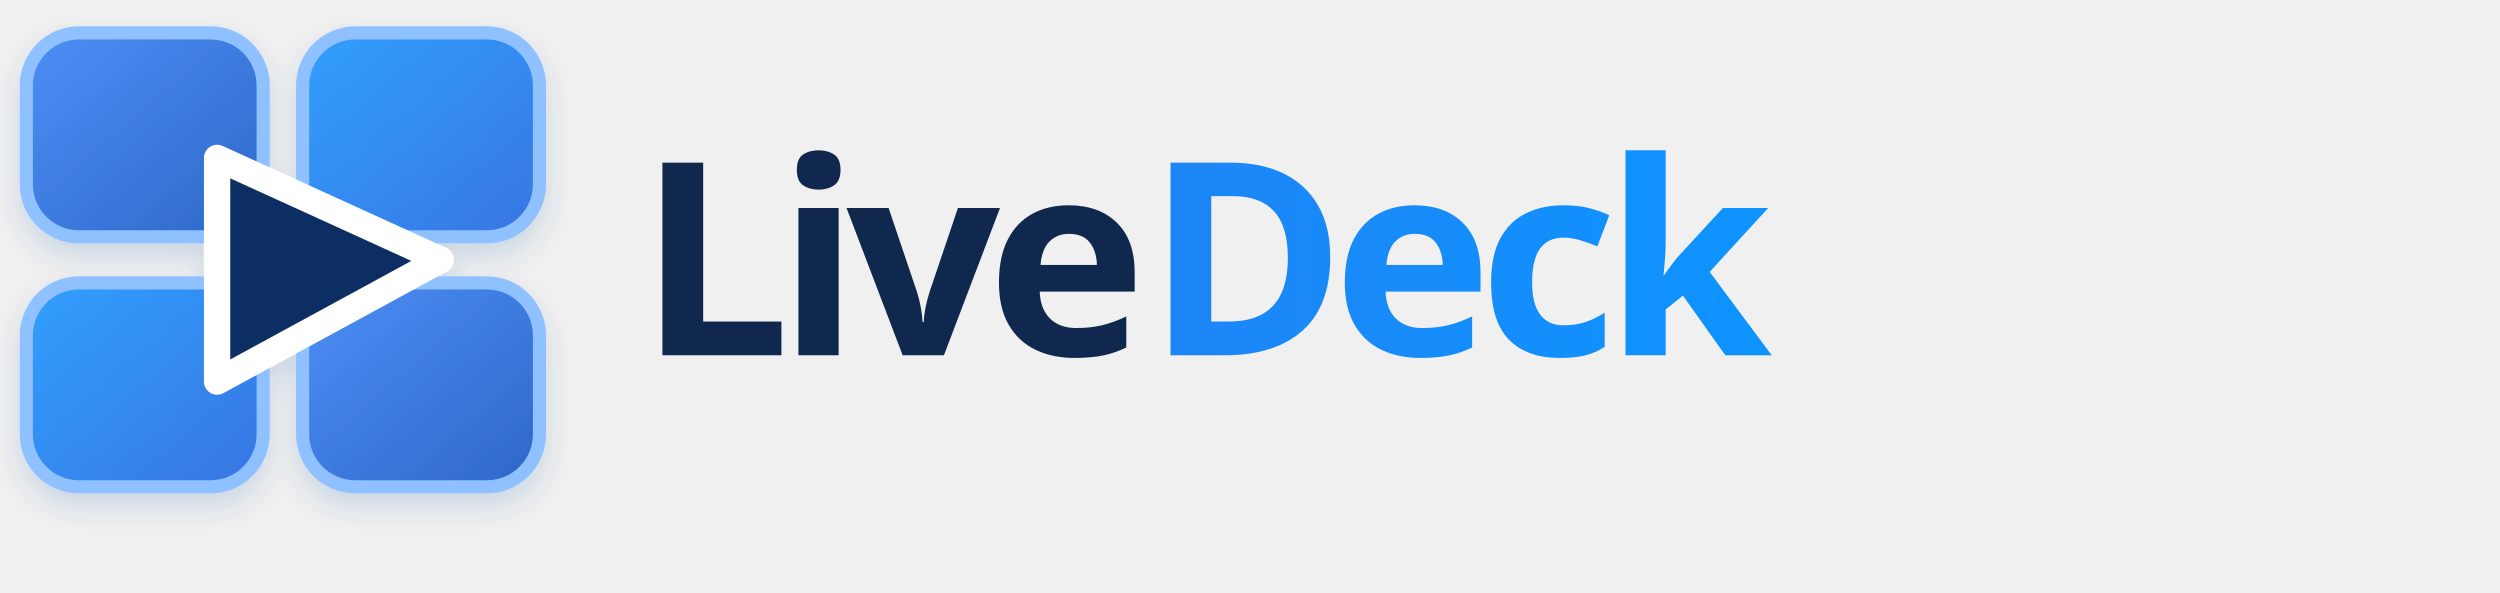
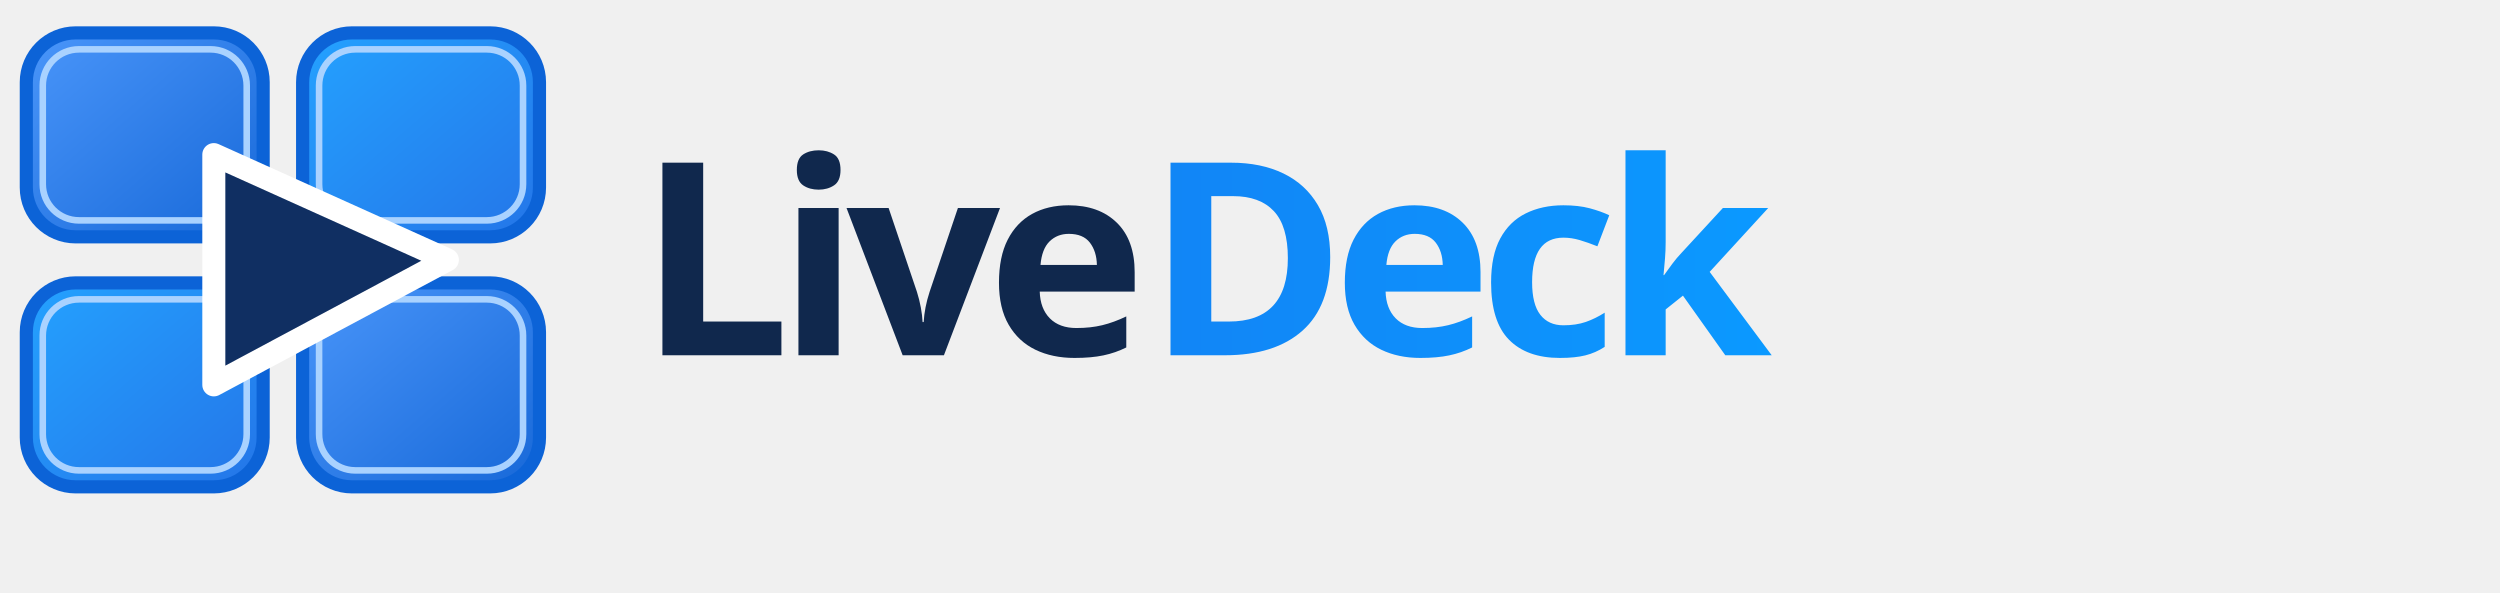
<svg xmlns="http://www.w3.org/2000/svg" width="760" height="180" viewBox="0 0 760 180" role="img" aria-labelledby="title desc">
  <defs>
-     <linearGradient id="tileA" x1="0" y1="0" x2="1" y2="1">
-       <stop offset="0" stop-color="#4d8ff7" />
-       <stop offset="1" stop-color="#2d67c7" />
+     <linearGradient id="tile1" x1="0" y1="0" x2="1" y2="1">
+       <stop offset="0" stop-color="#4a96fa" />
+       <stop offset="1" stop-color="#1768d8" />
    </linearGradient>
-     <linearGradient id="tileB" x1="0" y1="0" x2="1" y2="1">
-       <stop offset="0" stop-color="#2fa0ff" />
-       <stop offset="1" stop-color="#3975e2" />
+     <linearGradient id="tile2" x1="0" y1="0" x2="1" y2="1">
+       <stop offset="0" stop-color="#24a2ff" />
+       <stop offset="1" stop-color="#2475e8" />
    </linearGradient>
    <linearGradient id="deck" x1="0" y1="0" x2="1" y2="0">
-       <stop offset="0" stop-color="#2b79f0" />
-       <stop offset="1" stop-color="#0d94ff" />
+       <stop offset="0" stop-color="#1775ef" />
+       <stop offset="1" stop-color="#0b99ff" />
    </linearGradient>
-     <filter id="soft" x="-20%" y="-20%" width="140%" height="140%">
-       <feDropShadow dx="0" dy="4" stdDeviation="4" flood-color="#1a4e9f" flood-opacity=".16" />
-     </filter>
  </defs>
-   <g transform="translate(8 10)" filter="url(#soft)">
-     <rect x="0" y="0" width="72" height="62" rx="16" fill="url(#tileA)" stroke="#8fc0ff" stroke-width="4" />
-     <rect x="84" y="0" width="72" height="62" rx="16" fill="url(#tileB)" stroke="#8fc0ff" stroke-width="4" />
-     <rect x="0" y="76" width="72" height="62" rx="16" fill="url(#tileB)" stroke="#8fc0ff" stroke-width="4" />
-     <rect x="84" y="76" width="72" height="62" rx="16" fill="url(#tileA)" stroke="#8fc0ff" stroke-width="4" />
-     <path d="M58 38 L126 69 L58 106 Z" fill="#102f62" stroke="#ffffff" stroke-width="8" stroke-linejoin="round" />
+   <g transform="translate(8 10)">
+     <rect x="0" y="0" width="72" height="62" rx="15" fill="url(#tile1)" stroke="#0c63d7" stroke-width="4" />
+     <rect x="84" y="0" width="72" height="62" rx="15" fill="url(#tile2)" stroke="#0c63d7" stroke-width="4" />
+     <rect x="0" y="76" width="72" height="62" rx="15" fill="url(#tile2)" stroke="#0c63d7" stroke-width="4" />
+     <rect x="84" y="76" width="72" height="62" rx="15" fill="url(#tile1)" stroke="#0c63d7" stroke-width="4" />
+     <rect x="5" y="5" width="62" height="52" rx="11" fill="none" stroke="#a9d2ff" stroke-width="2" />
+     <rect x="89" y="5" width="62" height="52" rx="11" fill="none" stroke="#a9d2ff" stroke-width="2" />
+     <rect x="5" y="81" width="62" height="52" rx="11" fill="none" stroke="#a9d2ff" stroke-width="2" />
+     <rect x="89" y="81" width="62" height="52" rx="11" fill="none" stroke="#a9d2ff" stroke-width="2" />
+     <path d="M57 37 L128 69 L57 107 Z" fill="#102f62" stroke="#fff" stroke-width="7" stroke-linejoin="round" />
  </g>
  <text x="194" y="108" font-family="Segoe UI, Yu Gothic UI, Meiryo UI, sans-serif" font-size="82" font-weight="800" letter-spacing="-4" fill="#10284d">Live<tspan fill="url(#deck)">Deck</tspan>
  </text>
</svg>
